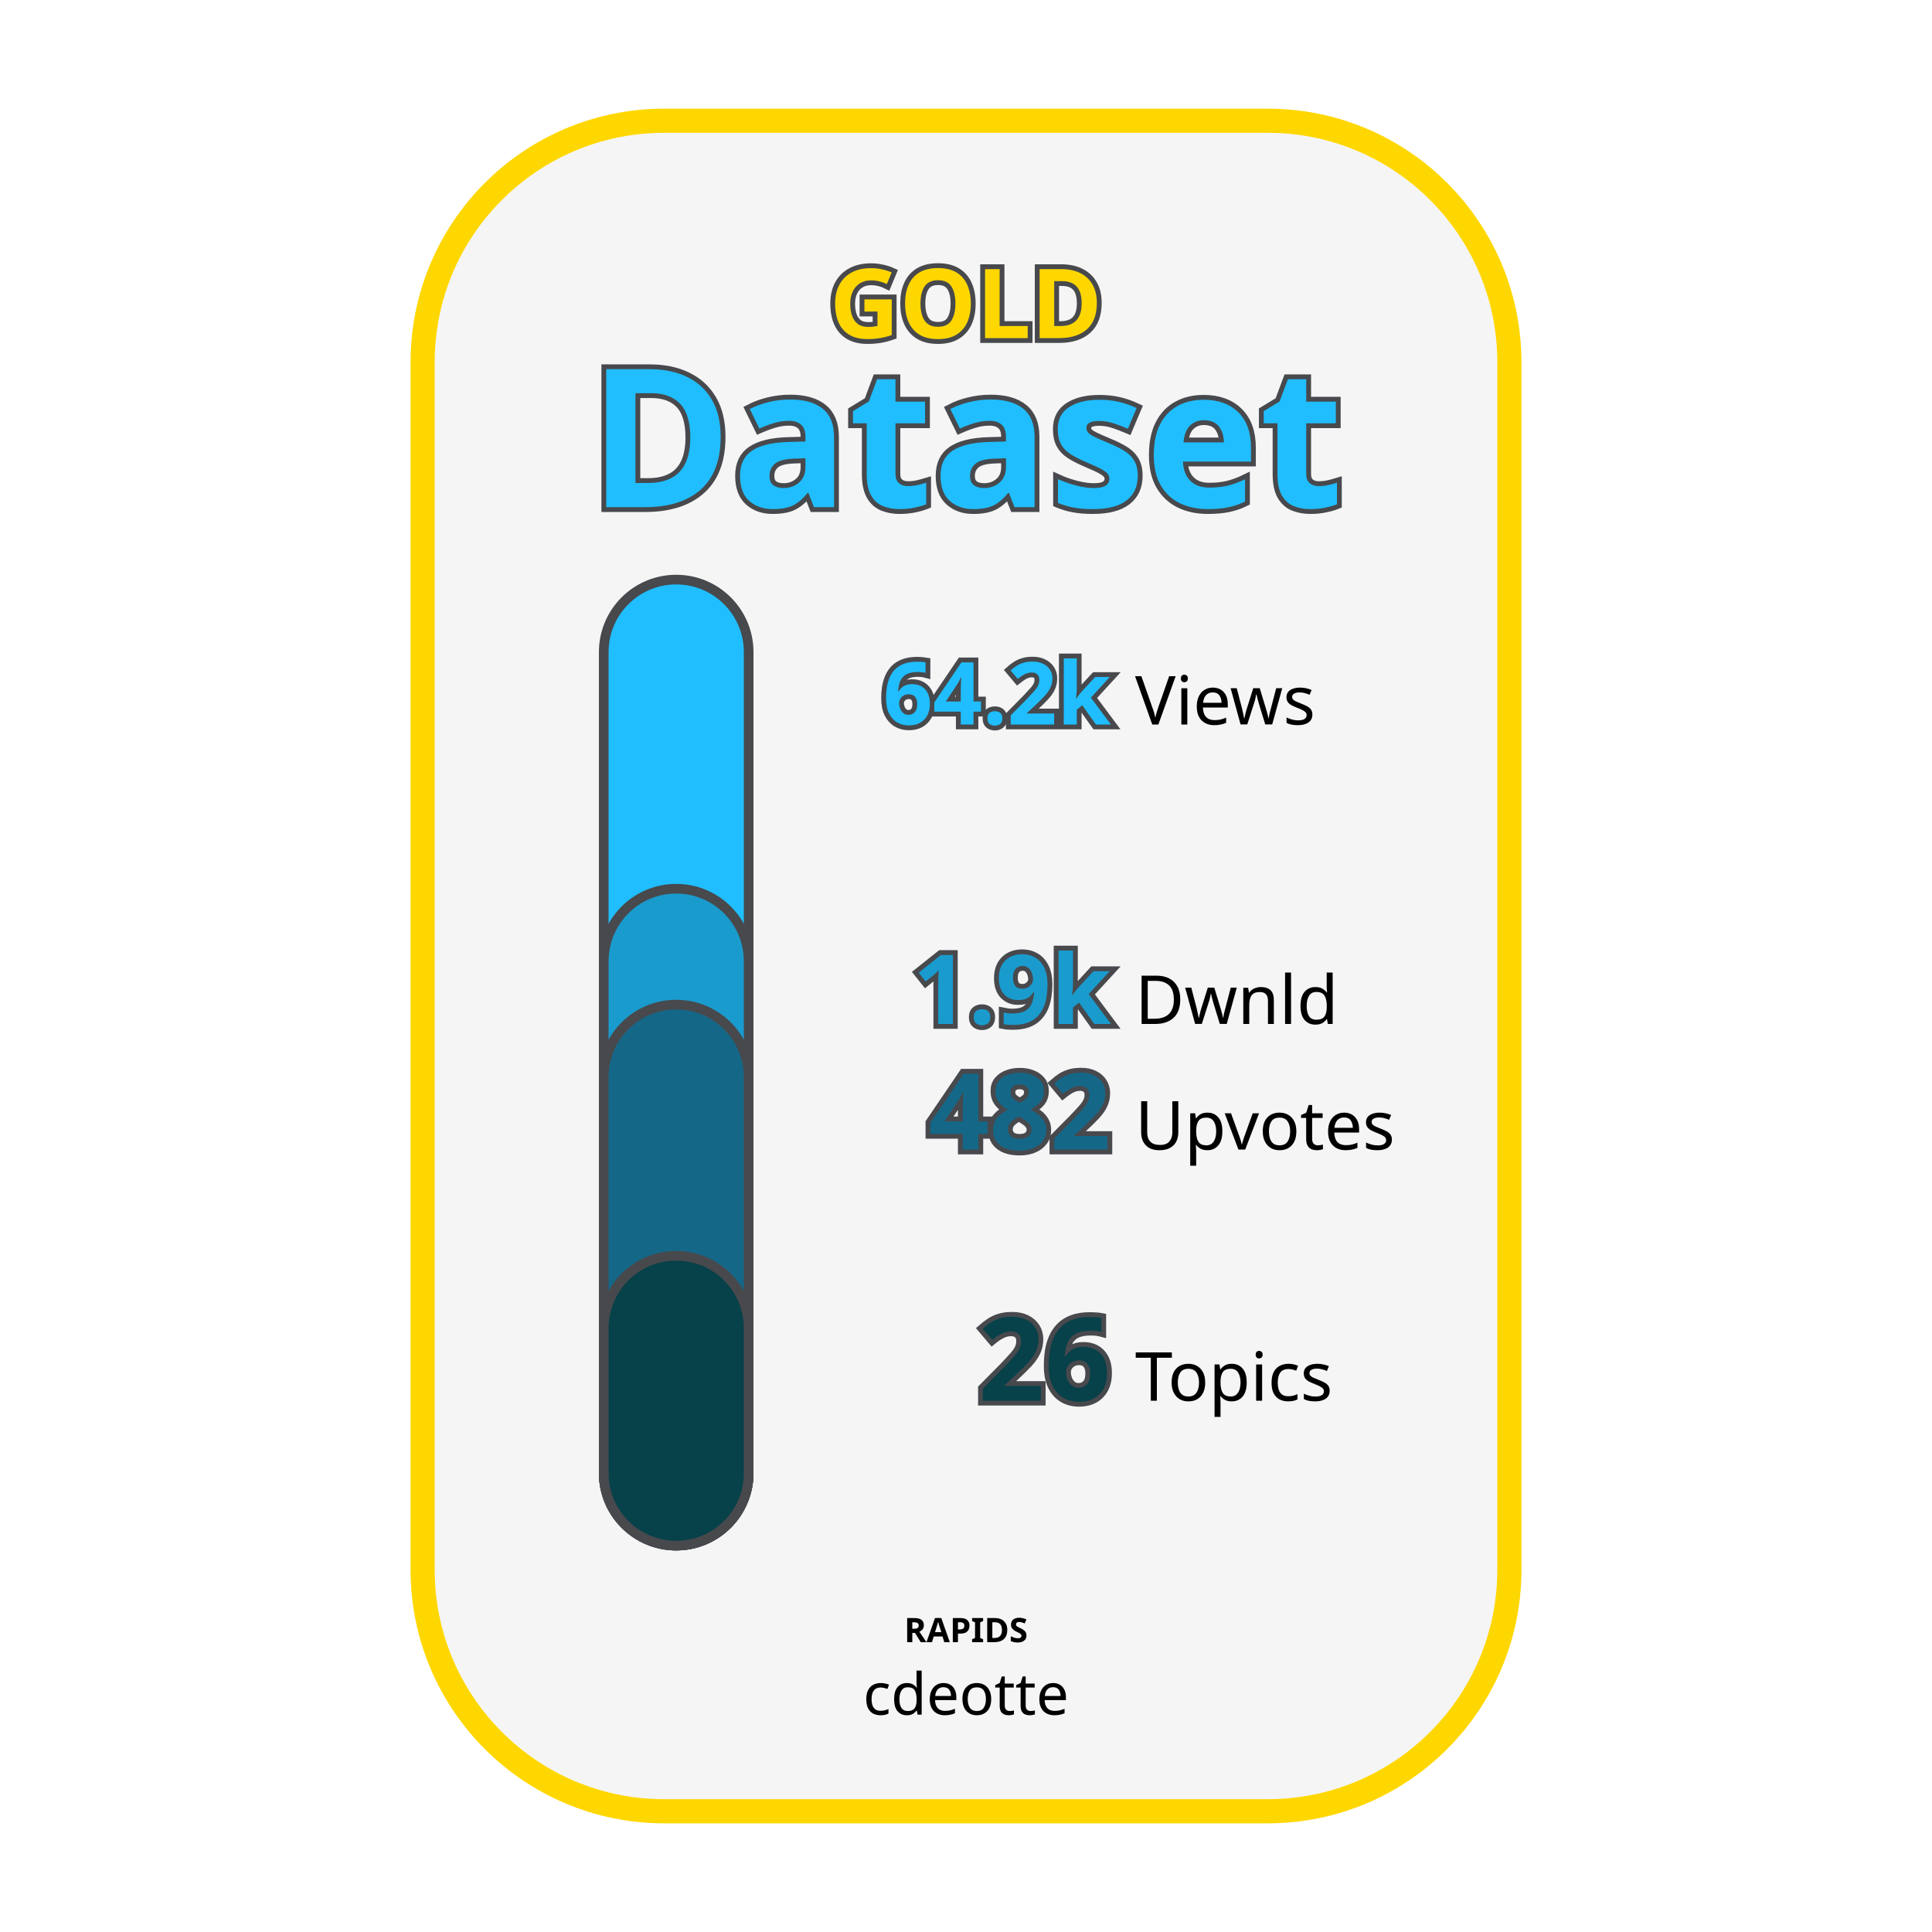
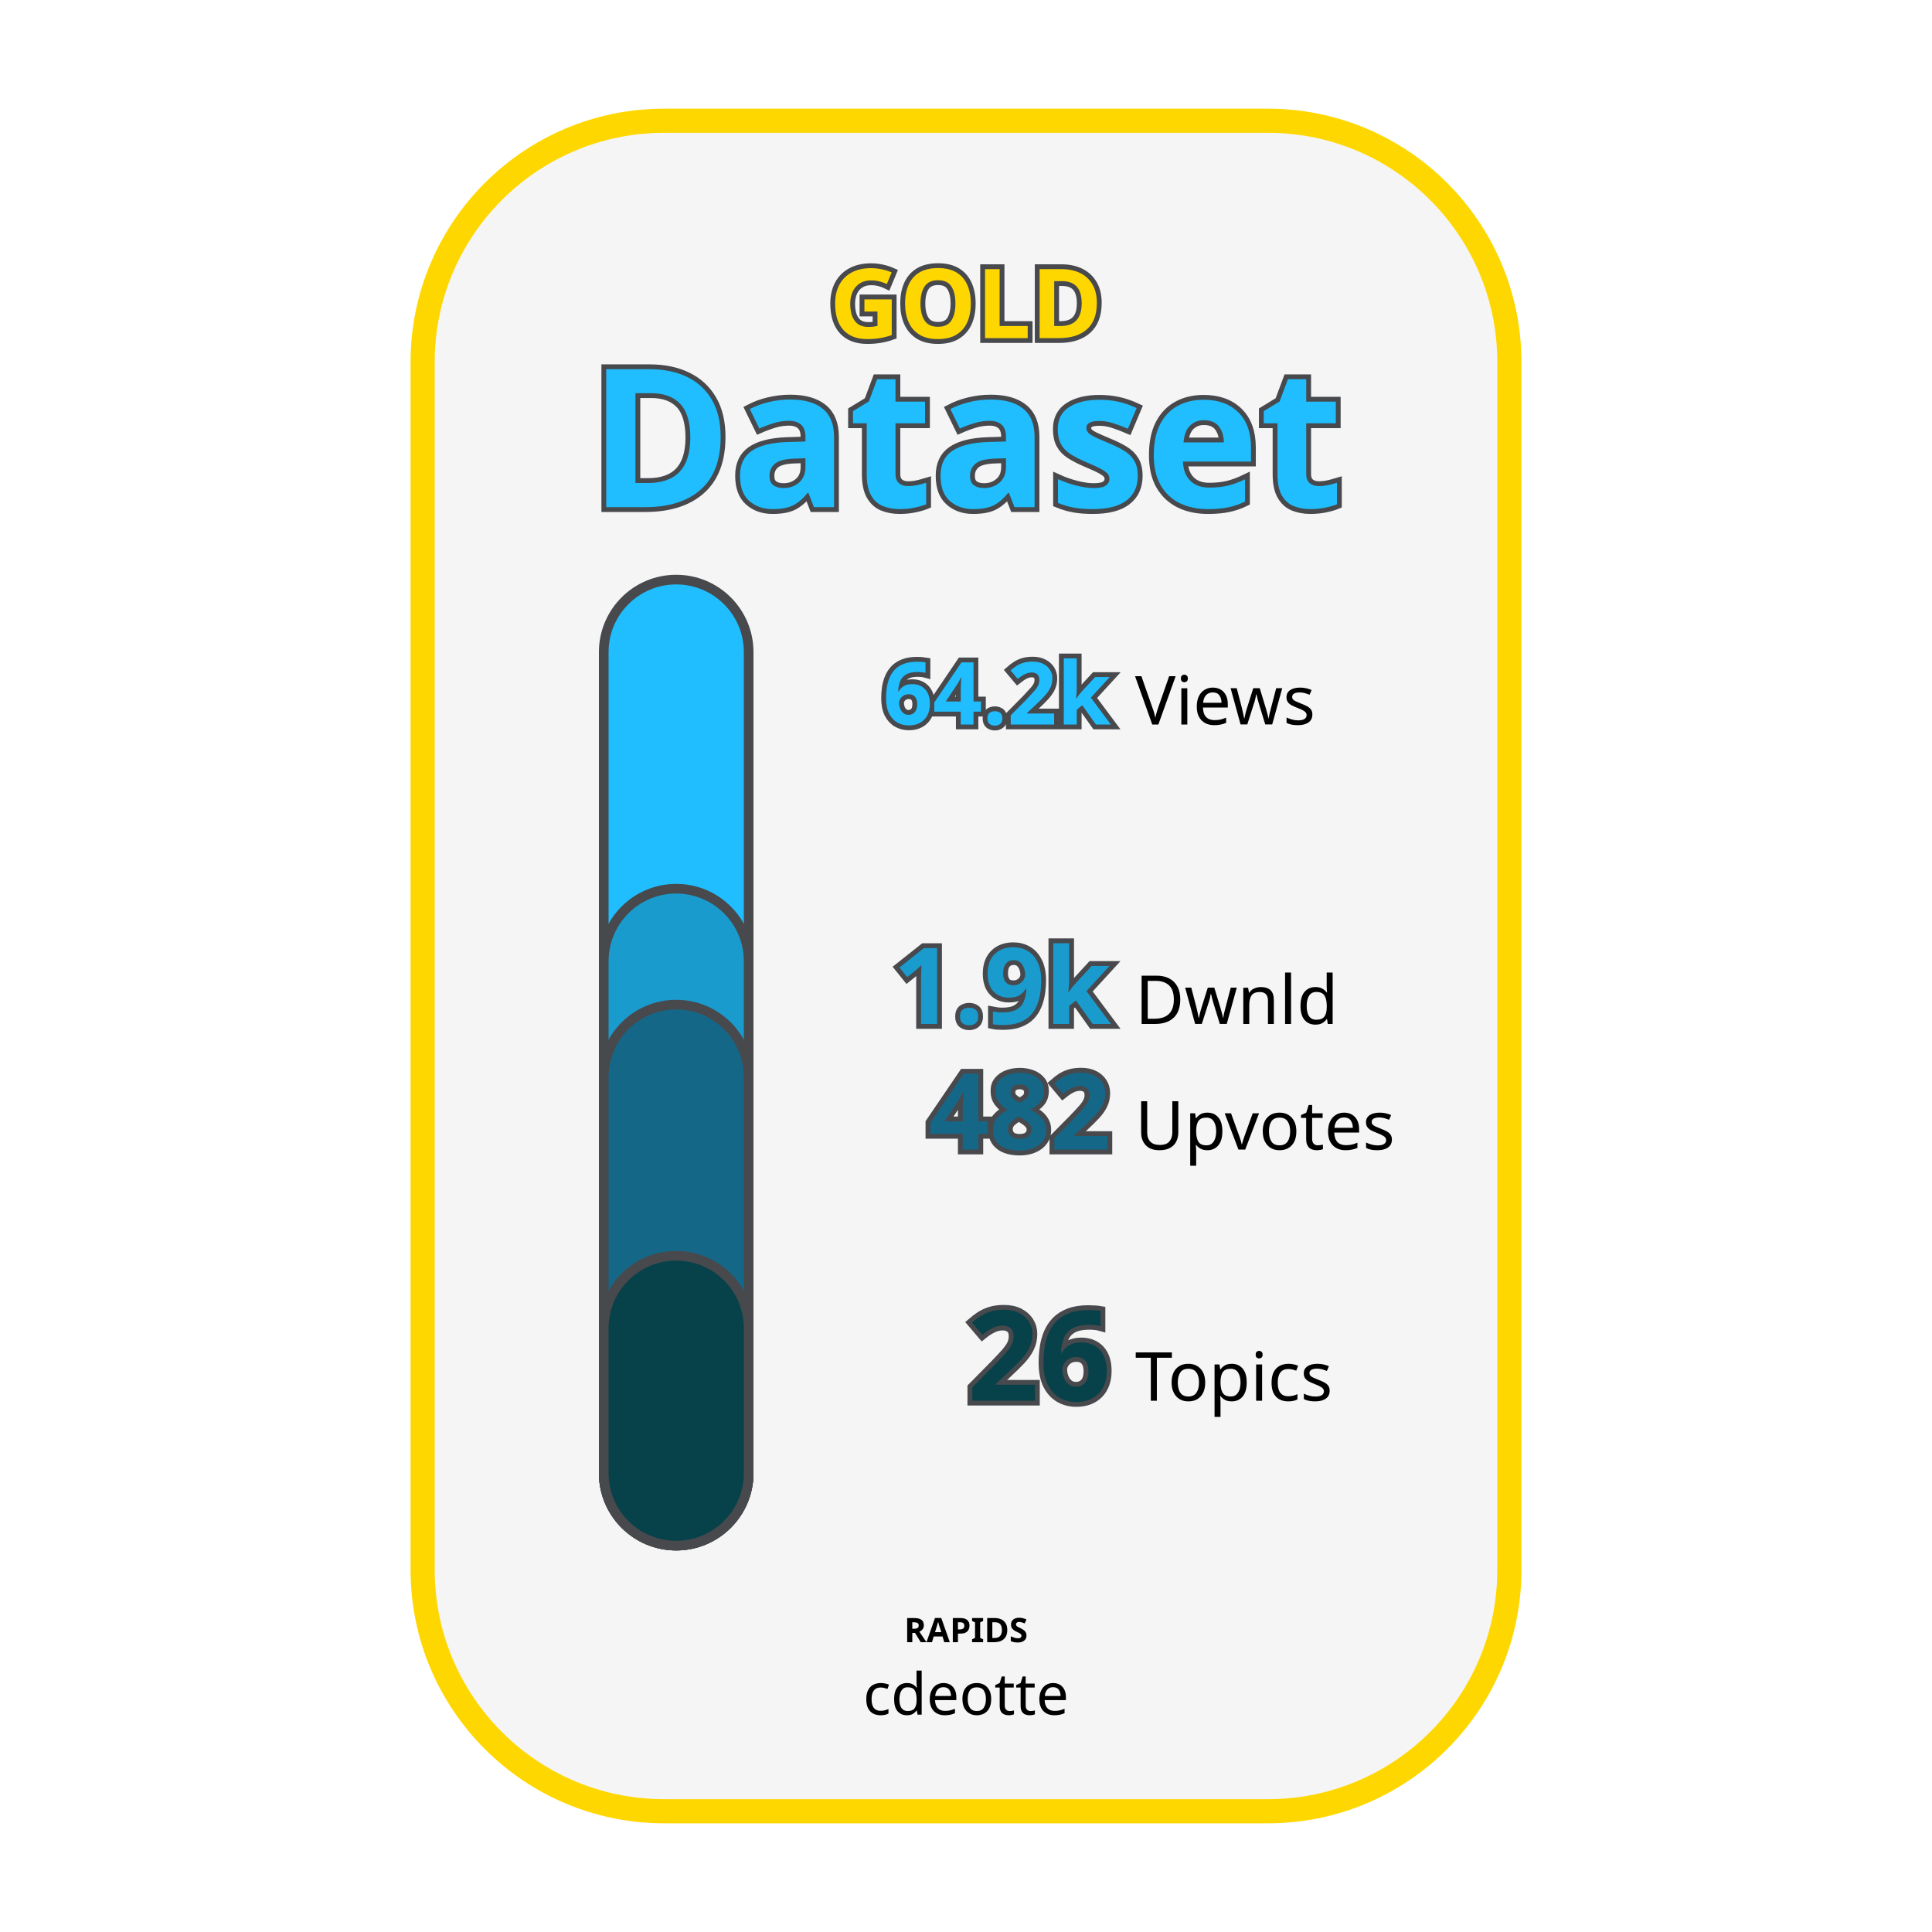
- <svg xmlns="http://www.w3.org/2000/svg" width="400" height="400" viewBox="0 0 400 400" fill="none">
+ <svg xmlns="http://www.w3.org/2000/svg" width="200" height="200" viewBox="0 0 400 400" fill="none">
  <style>
  text { font-family: Verdana, sans-serif; }
  .t   { font-weight: bold; }
  .m   { text-anchor: middle; }
  .e   { font-weight: bold; text-anchor: end; }
  .o   { paint-order: stroke; stroke: #47494D; stroke-width: 2px; }
</style>
  <rect x="87.5" y="25" rx="50" width="225" height="350" fill="#F5F5F5" stroke="#FFD700" stroke-width="5" />
  <text fill="#FFD700" font-size="20" x="200" y="70" class="t m o">GOLD</text>
  <text fill="#20BEFF" font-size="40" x="200" y="105" class="t m o">Dataset</text>
  <rect x="125" y="120" width="30" height="200" rx="15" fill="#20BEFF" stroke="#47494D" stroke-width="2" />
  <rect x="125" y="184" width="30" height="136" rx="15" fill="#1a9bce" stroke="#47494D" stroke-width="2" />
  <rect x="125" y="208" width="30" height="112" rx="15" fill="#156788" stroke="#47494D" stroke-width="2" />
  <rect x="125" y="260" width="30" height="60" rx="15" fill="#07414a" stroke="#47494D" stroke-width="2" />
  <text x="230" y="150" fill="#20BEFF" class="t o e" font-size="18">64.2k</text>
  <text x="235" y="150" fill="#000000" font-size="14">Views</text>
-   <text x="230" y="212" fill="#1a9bce" class="t o e" font-size="20">1.9k</text>
+   <text x="230" y="212" fill="#1a9bce" class="t o e" font-size="22">1.9k</text>
  <text x="235" y="212" fill="#000000" font-size="14">Dwnld</text>
  <text x="230" y="238" fill="#156788" class="t o e" font-size="22">482</text>
  <text x="235" y="238" fill="#000000" font-size="14">Upvotes</text>
-   <text x="230" y="290" fill="#07414a" class="t o e" font-size="24">26</text>
+   <text x="230" y="290" fill="#07414a" class="t o e" font-size="26">26</text>
  <text x="235" y="290" fill="#000000" font-size="14">Topics</text>
  <text x="200" y="340" fill="#000000" class="t m" font-size="7">RAPIDS</text>
  <text x="200" y="355" fill="#000000" class="m" font-size="12">cdeotte</text>
</svg>
